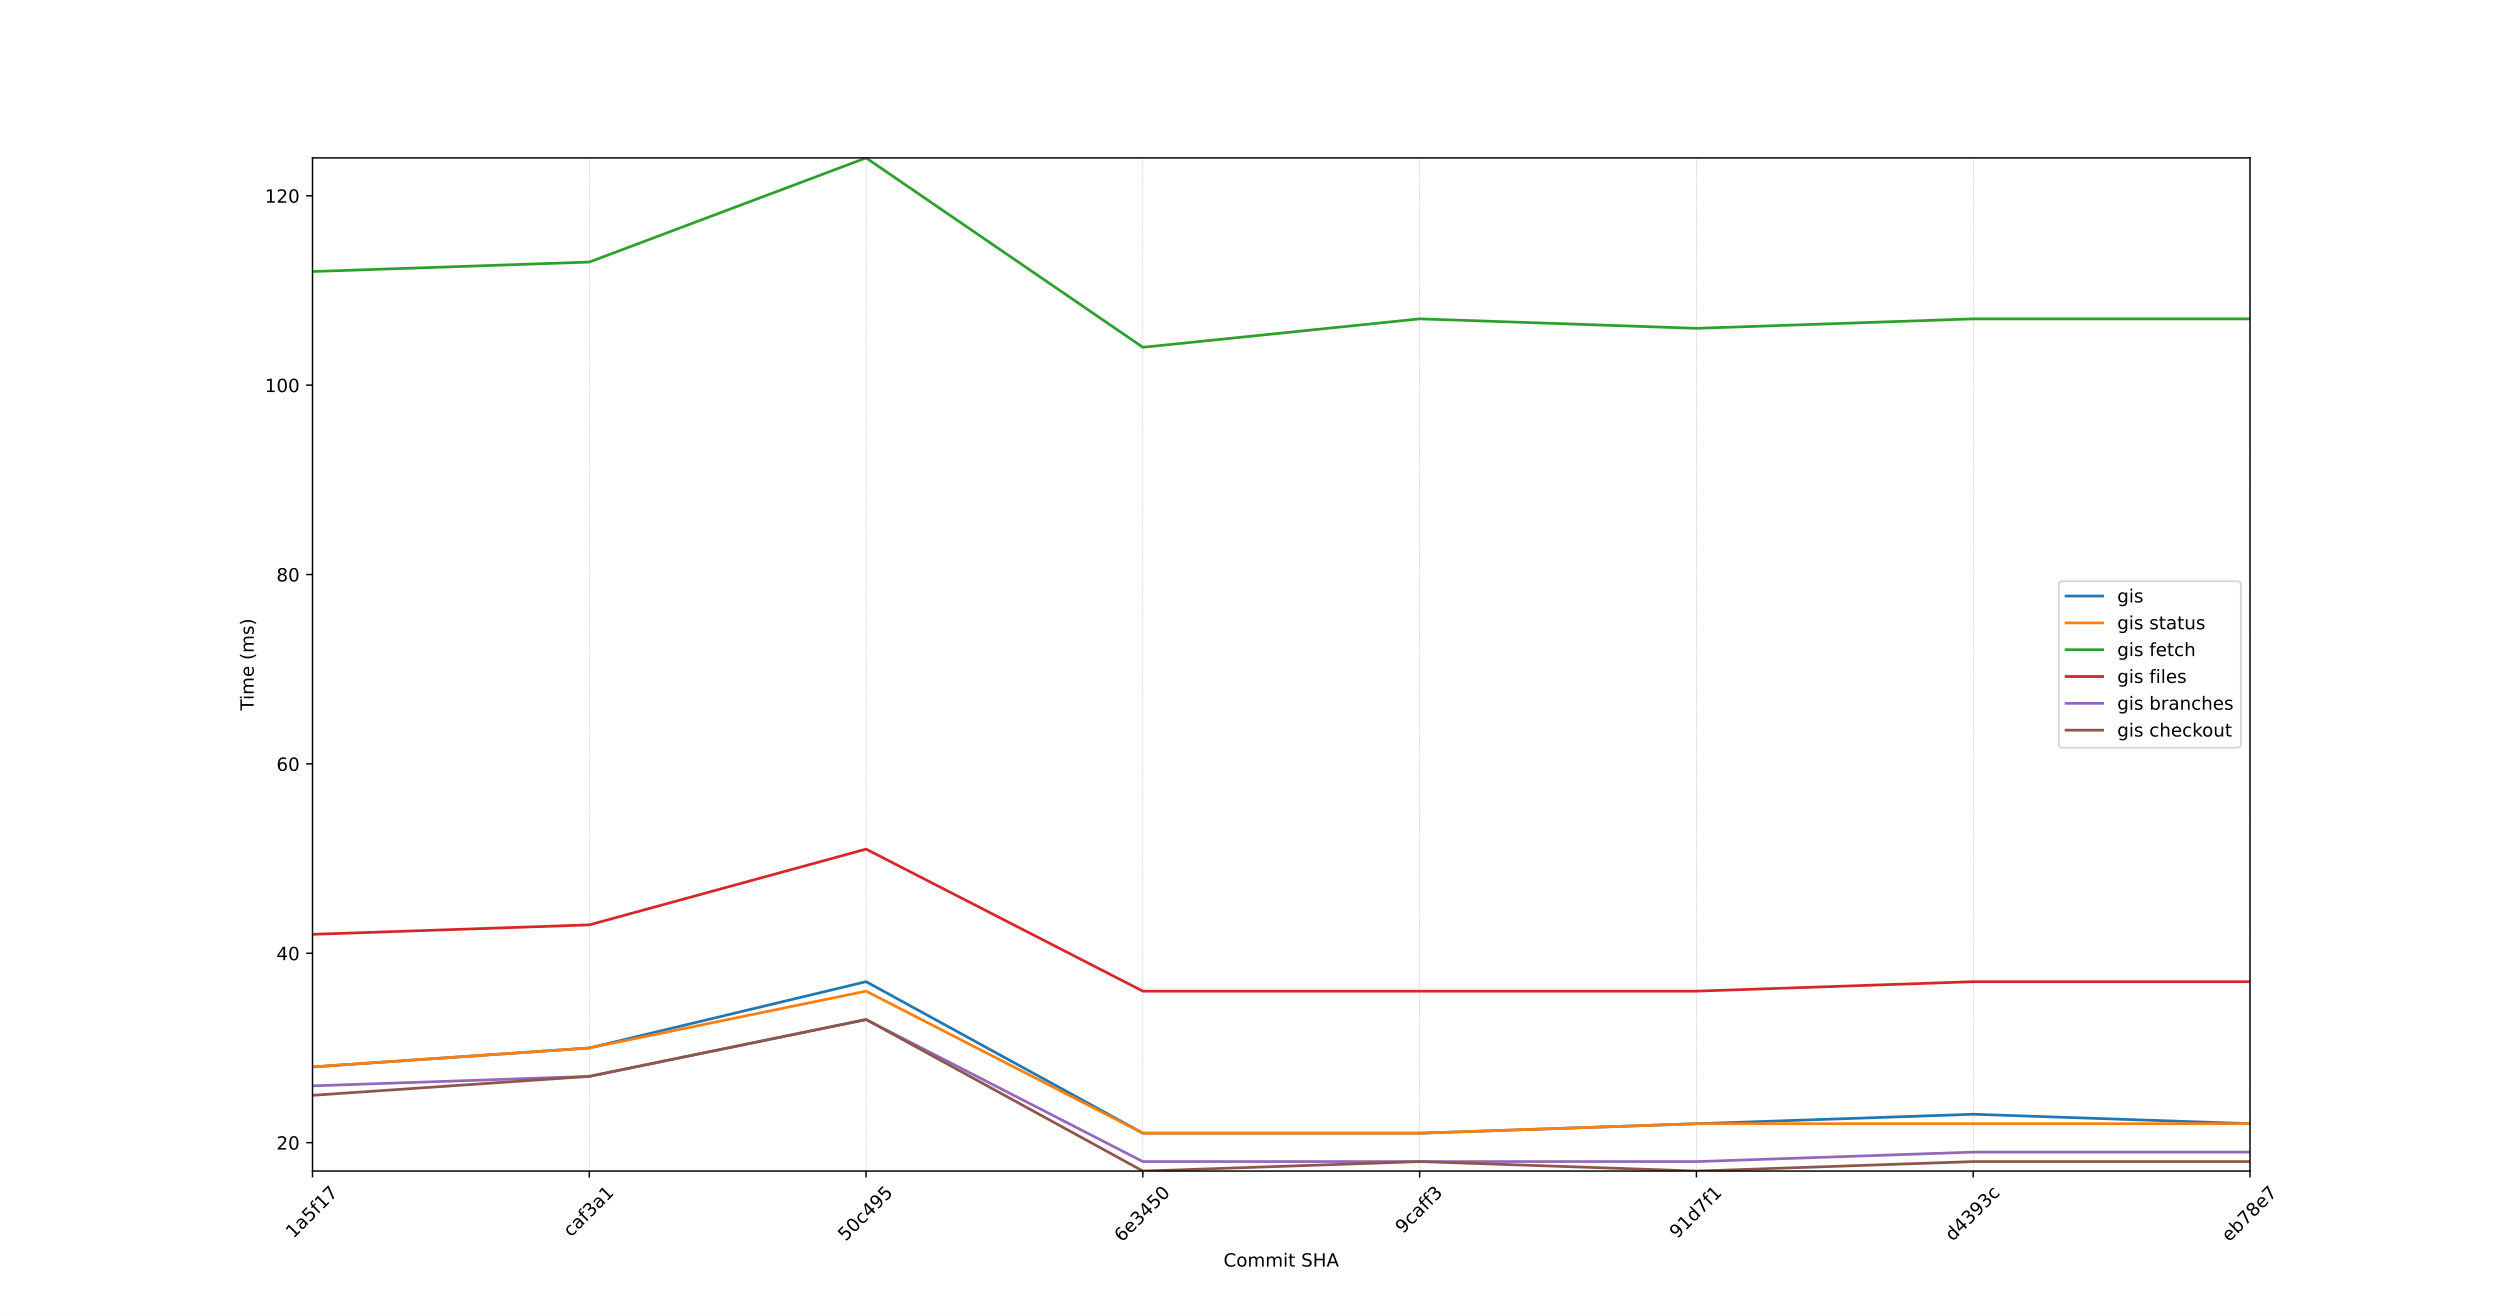
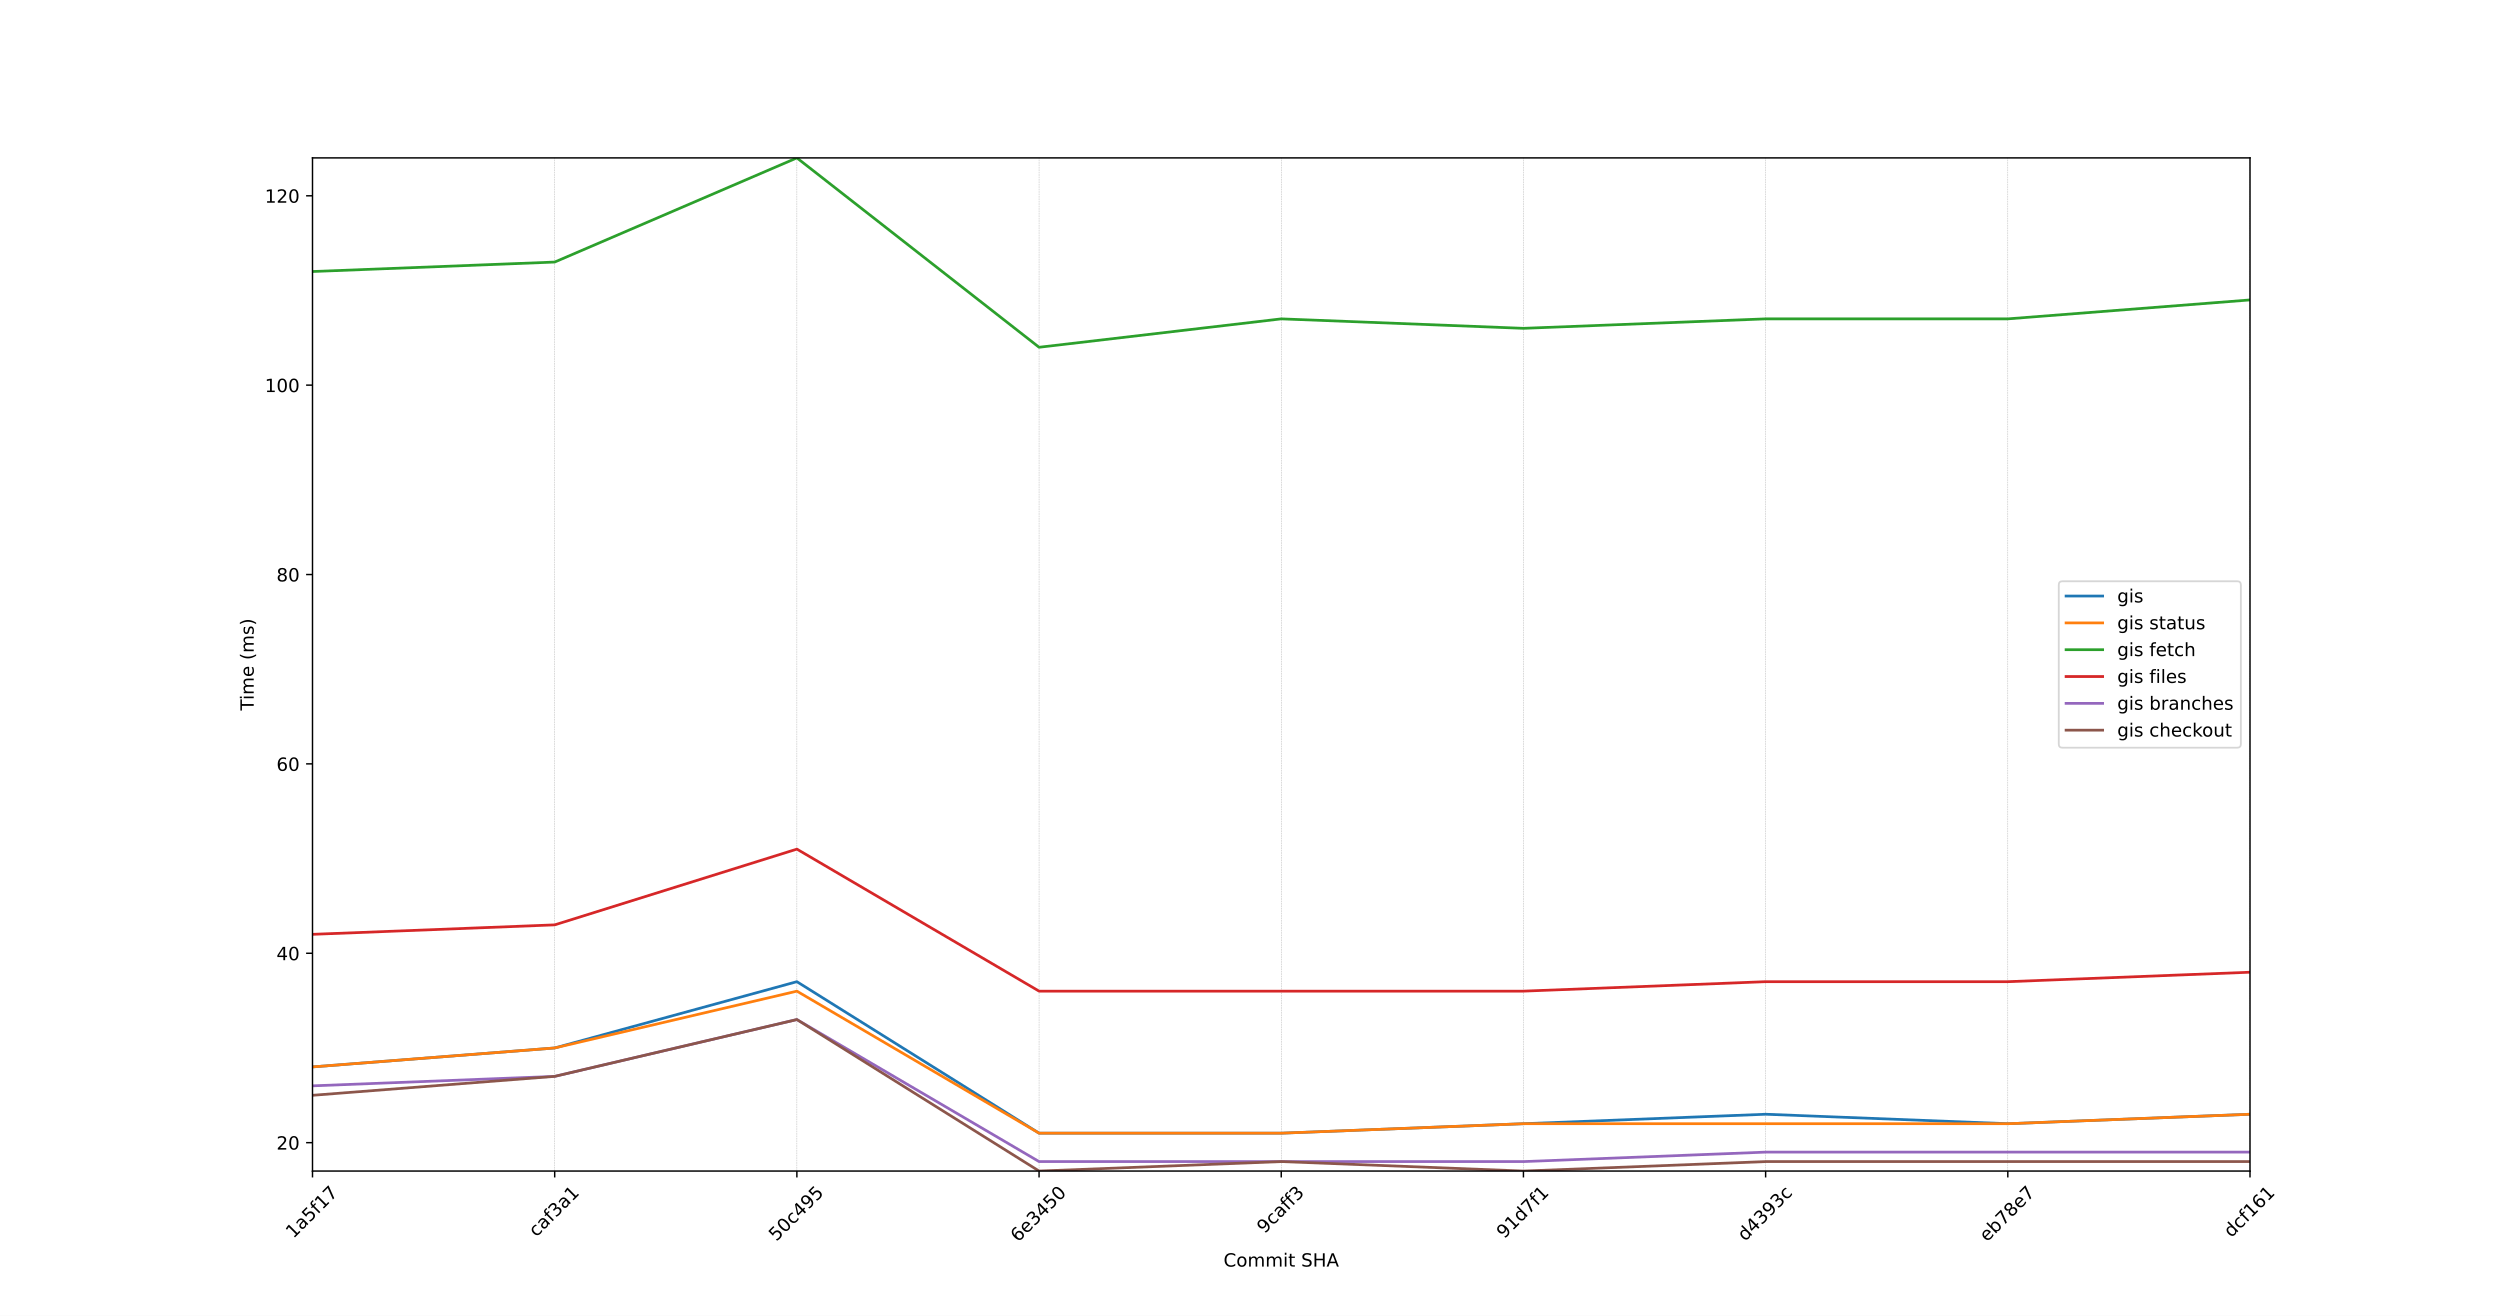
<svg xmlns="http://www.w3.org/2000/svg" xmlns:xlink="http://www.w3.org/1999/xlink" width="1368pt" height="720pt" viewBox="0 0 1368 720" version="1.1">
  <defs>
    <style type="text/css">*{stroke-linejoin: round; stroke-linecap: butt}</style>
  </defs>
  <g id="figure_1">
    <g id="patch_1">
      <path d="M 0 720  L 1368 720  L 1368 0  L 0 0  z " style="fill: #ffffff" />
    </g>
    <g id="axes_1">
      <g id="patch_2">
        <path d="M 171 640.8  L 1231.2 640.8  L 1231.2 86.4  L 171 86.4  z " style="fill: #ffffff" />
      </g>
      <g id="matplotlib.axis_1">
        <g id="xtick_1">
          <g id="line2d_1">
-             <path d="M 171 640.8  L 171 86.4  " clip-path="url(#p451a67a50d)" style="fill: none; stroke-dasharray: 0.925,0.4; stroke-dashoffset: 0; stroke: #b0b0b0; stroke-width: 0.25" />
+             <path d="M 171 640.8  L 171 86.4  " clip-path="url(#pd1e9ff029a)" style="fill: none; stroke-dasharray: 0.925,0.4; stroke-dashoffset: 0; stroke: #b0b0b0; stroke-width: 0.25" />
          </g>
          <g id="line2d_2">
            <defs>
-               <path id="mb577935bb5" d="M 0 0  L 0 3.5  " style="stroke: #000000; stroke-width: 0.8" />
-             </defs>
-             <g>
-               <use xlink:href="#mb577935bb5" x="171" y="640.8" style="stroke: #000000; stroke-width: 0.8" />
+               <path id="m71809aa776" d="M 0 0  L 0 3.5  " style="stroke: #000000; stroke-width: 0.8" />
+             </defs>
+             <g>
+               <use xlink:href="#m71809aa776" x="171" y="640.8" style="stroke: #000000; stroke-width: 0.8" />
            </g>
          </g>
          <g id="text_1">
            <g transform="translate(160.542 677.9913) rotate(-45) scale(0.1 -0.1)">
              <defs>
                <path id="DejaVuSans-31" d="M 794 531  L 1825 531  L 1825 4091  L 703 3866  L 703 4441  L 1819 4666  L 2450 4666  L 2450 531  L 3481 531  L 3481 0  L 794 0  L 794 531  z " transform="scale(0.015625)" />
                <path id="DejaVuSans-61" d="M 2194 1759  Q 1497 1759 1228 1600  Q 959 1441 959 1056  Q 959 750 1161 570  Q 1363 391 1709 391  Q 2188 391 2477 730  Q 2766 1069 2766 1631  L 2766 1759  L 2194 1759  z M 3341 1997  L 3341 0  L 2766 0  L 2766 531  Q 2569 213 2275 61  Q 1981 -91 1556 -91  Q 1019 -91 701 211  Q 384 513 384 1019  Q 384 1609 779 1909  Q 1175 2209 1959 2209  L 2766 2209  L 2766 2266  Q 2766 2663 2505 2880  Q 2244 3097 1772 3097  Q 1472 3097 1187 3025  Q 903 2953 641 2809  L 641 3341  Q 956 3463 1253 3523  Q 1550 3584 1831 3584  Q 2591 3584 2966 3190  Q 3341 2797 3341 1997  z " transform="scale(0.015625)" />
                <path id="DejaVuSans-35" d="M 691 4666  L 3169 4666  L 3169 4134  L 1269 4134  L 1269 2991  Q 1406 3038 1543 3061  Q 1681 3084 1819 3084  Q 2600 3084 3056 2656  Q 3513 2228 3513 1497  Q 3513 744 3044 326  Q 2575 -91 1722 -91  Q 1428 -91 1123 -41  Q 819 9 494 109  L 494 744  Q 775 591 1075 516  Q 1375 441 1709 441  Q 2250 441 2565 725  Q 2881 1009 2881 1497  Q 2881 1984 2565 2268  Q 2250 2553 1709 2553  Q 1456 2553 1204 2497  Q 953 2441 691 2322  L 691 4666  z " transform="scale(0.015625)" />
                <path id="DejaVuSans-66" d="M 2375 4863  L 2375 4384  L 1825 4384  Q 1516 4384 1395 4259  Q 1275 4134 1275 3809  L 1275 3500  L 2222 3500  L 2222 3053  L 1275 3053  L 1275 0  L 697 0  L 697 3053  L 147 3053  L 147 3500  L 697 3500  L 697 3744  Q 697 4328 969 4595  Q 1241 4863 1831 4863  L 2375 4863  z " transform="scale(0.015625)" />
                <path id="DejaVuSans-37" d="M 525 4666  L 3525 4666  L 3525 4397  L 1831 0  L 1172 0  L 2766 4134  L 525 4134  L 525 4666  z " transform="scale(0.015625)" />
              </defs>
              <use xlink:href="#DejaVuSans-31" />
              <use xlink:href="#DejaVuSans-61" x="63.623" />
              <use xlink:href="#DejaVuSans-35" x="124.902" />
              <use xlink:href="#DejaVuSans-66" x="188.525" />
              <use xlink:href="#DejaVuSans-31" x="223.73" />
              <use xlink:href="#DejaVuSans-37" x="287.354" />
            </g>
          </g>
        </g>
        <g id="xtick_2">
          <g id="line2d_3">
-             <path d="M 322.457 640.8  L 322.457 86.4  " clip-path="url(#p451a67a50d)" style="fill: none; stroke-dasharray: 0.925,0.4; stroke-dashoffset: 0; stroke: #b0b0b0; stroke-width: 0.25" />
+             <path d="M 303.525 640.8  L 303.525 86.4  " clip-path="url(#pd1e9ff029a)" style="fill: none; stroke-dasharray: 0.925,0.4; stroke-dashoffset: 0; stroke: #b0b0b0; stroke-width: 0.25" />
          </g>
          <g id="line2d_4">
            <g>
-               <use xlink:href="#mb577935bb5" x="322.457" y="640.8" style="stroke: #000000; stroke-width: 0.8" />
+               <use xlink:href="#m71809aa776" x="303.525" y="640.8" style="stroke: #000000; stroke-width: 0.8" />
            </g>
          </g>
          <g id="text_2">
-             <g transform="translate(312.3875 677.2145) rotate(-45) scale(0.1 -0.1)">
+             <g transform="translate(293.4554 677.2145) rotate(-45) scale(0.1 -0.1)">
              <defs>
                <path id="DejaVuSans-63" d="M 3122 3366  L 3122 2828  Q 2878 2963 2633 3030  Q 2388 3097 2138 3097  Q 1578 3097 1268 2742  Q 959 2388 959 1747  Q 959 1106 1268 751  Q 1578 397 2138 397  Q 2388 397 2633 464  Q 2878 531 3122 666  L 3122 134  Q 2881 22 2623 -34  Q 2366 -91 2075 -91  Q 1284 -91 818 406  Q 353 903 353 1747  Q 353 2603 823 3093  Q 1294 3584 2113 3584  Q 2378 3584 2631 3529  Q 2884 3475 3122 3366  z " transform="scale(0.015625)" />
                <path id="DejaVuSans-33" d="M 2597 2516  Q 3050 2419 3304 2112  Q 3559 1806 3559 1356  Q 3559 666 3084 287  Q 2609 -91 1734 -91  Q 1441 -91 1130 -33  Q 819 25 488 141  L 488 750  Q 750 597 1062 519  Q 1375 441 1716 441  Q 2309 441 2620 675  Q 2931 909 2931 1356  Q 2931 1769 2642 2001  Q 2353 2234 1838 2234  L 1294 2234  L 1294 2753  L 1863 2753  Q 2328 2753 2575 2939  Q 2822 3125 2822 3475  Q 2822 3834 2567 4026  Q 2313 4219 1838 4219  Q 1578 4219 1281 4162  Q 984 4106 628 3988  L 628 4550  Q 988 4650 1302 4700  Q 1616 4750 1894 4750  Q 2613 4750 3031 4423  Q 3450 4097 3450 3541  Q 3450 3153 3228 2886  Q 3006 2619 2597 2516  z " transform="scale(0.015625)" />
              </defs>
              <use xlink:href="#DejaVuSans-63" />
              <use xlink:href="#DejaVuSans-61" x="54.98" />
              <use xlink:href="#DejaVuSans-66" x="116.26" />
              <use xlink:href="#DejaVuSans-33" x="151.465" />
              <use xlink:href="#DejaVuSans-61" x="215.088" />
              <use xlink:href="#DejaVuSans-31" x="276.367" />
            </g>
          </g>
        </g>
        <g id="xtick_3">
          <g id="line2d_5">
-             <path d="M 473.914 640.8  L 473.914 86.4  " clip-path="url(#p451a67a50d)" style="fill: none; stroke-dasharray: 0.925,0.4; stroke-dashoffset: 0; stroke: #b0b0b0; stroke-width: 0.25" />
+             <path d="M 436.05 640.8  L 436.05 86.4  " clip-path="url(#pd1e9ff029a)" style="fill: none; stroke-dasharray: 0.925,0.4; stroke-dashoffset: 0; stroke: #b0b0b0; stroke-width: 0.25" />
          </g>
          <g id="line2d_6">
            <g>
-               <use xlink:href="#mb577935bb5" x="473.914" y="640.8" style="stroke: #000000; stroke-width: 0.8" />
+               <use xlink:href="#m71809aa776" x="436.05" y="640.8" style="stroke: #000000; stroke-width: 0.8" />
            </g>
          </g>
          <g id="text_3">
-             <g transform="translate(462.6741 679.5557) rotate(-45) scale(0.1 -0.1)">
+             <g transform="translate(424.8098 679.5557) rotate(-45) scale(0.1 -0.1)">
              <defs>
                <path id="DejaVuSans-30" d="M 2034 4250  Q 1547 4250 1301 3770  Q 1056 3291 1056 2328  Q 1056 1369 1301 889  Q 1547 409 2034 409  Q 2525 409 2770 889  Q 3016 1369 3016 2328  Q 3016 3291 2770 3770  Q 2525 4250 2034 4250  z M 2034 4750  Q 2819 4750 3233 4129  Q 3647 3509 3647 2328  Q 3647 1150 3233 529  Q 2819 -91 2034 -91  Q 1250 -91 836 529  Q 422 1150 422 2328  Q 422 3509 836 4129  Q 1250 4750 2034 4750  z " transform="scale(0.015625)" />
                <path id="DejaVuSans-34" d="M 2419 4116  L 825 1625  L 2419 1625  L 2419 4116  z M 2253 4666  L 3047 4666  L 3047 1625  L 3713 1625  L 3713 1100  L 3047 1100  L 3047 0  L 2419 0  L 2419 1100  L 313 1100  L 313 1709  L 2253 4666  z " transform="scale(0.015625)" />
                <path id="DejaVuSans-39" d="M 703 97  L 703 672  Q 941 559 1184 500  Q 1428 441 1663 441  Q 2288 441 2617 861  Q 2947 1281 2994 2138  Q 2813 1869 2534 1725  Q 2256 1581 1919 1581  Q 1219 1581 811 2004  Q 403 2428 403 3163  Q 403 3881 828 4315  Q 1253 4750 1959 4750  Q 2769 4750 3195 4129  Q 3622 3509 3622 2328  Q 3622 1225 3098 567  Q 2575 -91 1691 -91  Q 1453 -91 1209 -44  Q 966 3 703 97  z M 1959 2075  Q 2384 2075 2632 2365  Q 2881 2656 2881 3163  Q 2881 3666 2632 3958  Q 2384 4250 1959 4250  Q 1534 4250 1286 3958  Q 1038 3666 1038 3163  Q 1038 2656 1286 2365  Q 1534 2075 1959 2075  z " transform="scale(0.015625)" />
              </defs>
              <use xlink:href="#DejaVuSans-35" />
              <use xlink:href="#DejaVuSans-30" x="63.623" />
              <use xlink:href="#DejaVuSans-63" x="127.246" />
              <use xlink:href="#DejaVuSans-34" x="182.227" />
              <use xlink:href="#DejaVuSans-39" x="245.85" />
              <use xlink:href="#DejaVuSans-35" x="309.473" />
            </g>
          </g>
        </g>
        <g id="xtick_4">
          <g id="line2d_7">
-             <path d="M 625.371 640.8  L 625.371 86.4  " clip-path="url(#p451a67a50d)" style="fill: none; stroke-dasharray: 0.925,0.4; stroke-dashoffset: 0; stroke: #b0b0b0; stroke-width: 0.25" />
+             <path d="M 568.575 640.8  L 568.575 86.4  " clip-path="url(#pd1e9ff029a)" style="fill: none; stroke-dasharray: 0.925,0.4; stroke-dashoffset: 0; stroke: #b0b0b0; stroke-width: 0.25" />
          </g>
          <g id="line2d_8">
            <g>
-               <use xlink:href="#mb577935bb5" x="625.371" y="640.8" style="stroke: #000000; stroke-width: 0.8" />
+               <use xlink:href="#m71809aa776" x="568.575" y="640.8" style="stroke: #000000; stroke-width: 0.8" />
            </g>
          </g>
          <g id="text_4">
-             <g transform="translate(613.8997 680.0187) rotate(-45) scale(0.1 -0.1)">
+             <g transform="translate(557.1033 680.0187) rotate(-45) scale(0.1 -0.1)">
              <defs>
                <path id="DejaVuSans-36" d="M 2113 2584  Q 1688 2584 1439 2293  Q 1191 2003 1191 1497  Q 1191 994 1439 701  Q 1688 409 2113 409  Q 2538 409 2786 701  Q 3034 994 3034 1497  Q 3034 2003 2786 2293  Q 2538 2584 2113 2584  z M 3366 4563  L 3366 3988  Q 3128 4100 2886 4159  Q 2644 4219 2406 4219  Q 1781 4219 1451 3797  Q 1122 3375 1075 2522  Q 1259 2794 1537 2939  Q 1816 3084 2150 3084  Q 2853 3084 3261 2657  Q 3669 2231 3669 1497  Q 3669 778 3244 343  Q 2819 -91 2113 -91  Q 1303 -91 875 529  Q 447 1150 447 2328  Q 447 3434 972 4092  Q 1497 4750 2381 4750  Q 2619 4750 2861 4703  Q 3103 4656 3366 4563  z " transform="scale(0.015625)" />
                <path id="DejaVuSans-65" d="M 3597 1894  L 3597 1613  L 953 1613  Q 991 1019 1311 708  Q 1631 397 2203 397  Q 2534 397 2845 478  Q 3156 559 3463 722  L 3463 178  Q 3153 47 2828 -22  Q 2503 -91 2169 -91  Q 1331 -91 842 396  Q 353 884 353 1716  Q 353 2575 817 3079  Q 1281 3584 2069 3584  Q 2775 3584 3186 3129  Q 3597 2675 3597 1894  z M 3022 2063  Q 3016 2534 2758 2815  Q 2500 3097 2075 3097  Q 1594 3097 1305 2825  Q 1016 2553 972 2059  L 3022 2063  z " transform="scale(0.015625)" />
              </defs>
              <use xlink:href="#DejaVuSans-36" />
              <use xlink:href="#DejaVuSans-65" x="63.623" />
              <use xlink:href="#DejaVuSans-33" x="125.146" />
              <use xlink:href="#DejaVuSans-34" x="188.77" />
              <use xlink:href="#DejaVuSans-35" x="252.393" />
              <use xlink:href="#DejaVuSans-30" x="316.016" />
            </g>
          </g>
        </g>
        <g id="xtick_5">
          <g id="line2d_9">
-             <path d="M 776.829 640.8  L 776.829 86.4  " clip-path="url(#p451a67a50d)" style="fill: none; stroke-dasharray: 0.925,0.4; stroke-dashoffset: 0; stroke: #b0b0b0; stroke-width: 0.25" />
+             <path d="M 701.1 640.8  L 701.1 86.4  " clip-path="url(#pd1e9ff029a)" style="fill: none; stroke-dasharray: 0.925,0.4; stroke-dashoffset: 0; stroke: #b0b0b0; stroke-width: 0.25" />
          </g>
          <g id="line2d_10">
            <g>
-               <use xlink:href="#mb577935bb5" x="776.829" y="640.8" style="stroke: #000000; stroke-width: 0.8" />
+               <use xlink:href="#m71809aa776" x="701.1" y="640.8" style="stroke: #000000; stroke-width: 0.8" />
            </g>
          </g>
          <g id="text_5">
-             <g transform="translate(767.6809 675.3705) rotate(-45) scale(0.1 -0.1)">
+             <g transform="translate(691.9524 675.3705) rotate(-45) scale(0.1 -0.1)">
              <use xlink:href="#DejaVuSans-39" />
              <use xlink:href="#DejaVuSans-63" x="63.623" />
              <use xlink:href="#DejaVuSans-61" x="118.604" />
              <use xlink:href="#DejaVuSans-66" x="179.883" />
              <use xlink:href="#DejaVuSans-66" x="215.088" />
              <use xlink:href="#DejaVuSans-33" x="250.293" />
            </g>
          </g>
        </g>
        <g id="xtick_6">
          <g id="line2d_11">
-             <path d="M 928.286 640.8  L 928.286 86.4  " clip-path="url(#p451a67a50d)" style="fill: none; stroke-dasharray: 0.925,0.4; stroke-dashoffset: 0; stroke: #b0b0b0; stroke-width: 0.25" />
+             <path d="M 833.625 640.8  L 833.625 86.4  " clip-path="url(#pd1e9ff029a)" style="fill: none; stroke-dasharray: 0.925,0.4; stroke-dashoffset: 0; stroke: #b0b0b0; stroke-width: 0.25" />
          </g>
          <g id="line2d_12">
            <g>
-               <use xlink:href="#mb577935bb5" x="928.286" y="640.8" style="stroke: #000000; stroke-width: 0.8" />
+               <use xlink:href="#m71809aa776" x="833.625" y="640.8" style="stroke: #000000; stroke-width: 0.8" />
            </g>
          </g>
          <g id="text_6">
-             <g transform="translate(917.7498 678.147) rotate(-45) scale(0.1 -0.1)">
+             <g transform="translate(823.0891 678.147) rotate(-45) scale(0.1 -0.1)">
              <defs>
                <path id="DejaVuSans-64" d="M 2906 2969  L 2906 4863  L 3481 4863  L 3481 0  L 2906 0  L 2906 525  Q 2725 213 2448 61  Q 2172 -91 1784 -91  Q 1150 -91 751 415  Q 353 922 353 1747  Q 353 2572 751 3078  Q 1150 3584 1784 3584  Q 2172 3584 2448 3432  Q 2725 3281 2906 2969  z M 947 1747  Q 947 1113 1208 752  Q 1469 391 1925 391  Q 2381 391 2643 752  Q 2906 1113 2906 1747  Q 2906 2381 2643 2742  Q 2381 3103 1925 3103  Q 1469 3103 1208 2742  Q 947 2381 947 1747  z " transform="scale(0.015625)" />
              </defs>
              <use xlink:href="#DejaVuSans-39" />
              <use xlink:href="#DejaVuSans-31" x="63.623" />
              <use xlink:href="#DejaVuSans-64" x="127.246" />
              <use xlink:href="#DejaVuSans-37" x="190.723" />
              <use xlink:href="#DejaVuSans-66" x="254.346" />
              <use xlink:href="#DejaVuSans-31" x="289.551" />
            </g>
          </g>
        </g>
        <g id="xtick_7">
          <g id="line2d_13">
-             <path d="M 1079.743 640.8  L 1079.743 86.4  " clip-path="url(#p451a67a50d)" style="fill: none; stroke-dasharray: 0.925,0.4; stroke-dashoffset: 0; stroke: #b0b0b0; stroke-width: 0.25" />
+             <path d="M 966.15 640.8  L 966.15 86.4  " clip-path="url(#pd1e9ff029a)" style="fill: none; stroke-dasharray: 0.925,0.4; stroke-dashoffset: 0; stroke: #b0b0b0; stroke-width: 0.25" />
          </g>
          <g id="line2d_14">
            <g>
-               <use xlink:href="#mb577935bb5" x="1079.743" y="640.8" style="stroke: #000000; stroke-width: 0.8" />
+               <use xlink:href="#m71809aa776" x="966.15" y="640.8" style="stroke: #000000; stroke-width: 0.8" />
            </g>
          </g>
          <g id="text_7">
-             <g transform="translate(1068.508 679.5458) rotate(-45) scale(0.1 -0.1)">
+             <g transform="translate(954.9147 679.5458) rotate(-45) scale(0.1 -0.1)">
              <use xlink:href="#DejaVuSans-64" />
              <use xlink:href="#DejaVuSans-34" x="63.477" />
              <use xlink:href="#DejaVuSans-33" x="127.1" />
              <use xlink:href="#DejaVuSans-39" x="190.723" />
              <use xlink:href="#DejaVuSans-33" x="254.346" />
              <use xlink:href="#DejaVuSans-63" x="317.969" />
            </g>
          </g>
        </g>
        <g id="xtick_8">
          <g id="line2d_15">
-             <path d="M 1231.2 640.8  L 1231.2 86.4  " clip-path="url(#p451a67a50d)" style="fill: none; stroke-dasharray: 0.925,0.4; stroke-dashoffset: 0; stroke: #b0b0b0; stroke-width: 0.25" />
+             <path d="M 1098.675 640.8  L 1098.675 86.4  " clip-path="url(#pd1e9ff029a)" style="fill: none; stroke-dasharray: 0.925,0.4; stroke-dashoffset: 0; stroke: #b0b0b0; stroke-width: 0.25" />
          </g>
          <g id="line2d_16">
            <g>
-               <use xlink:href="#mb577935bb5" x="1231.2" y="640.8" style="stroke: #000000; stroke-width: 0.8" />
+               <use xlink:href="#m71809aa776" x="1098.675" y="640.8" style="stroke: #000000; stroke-width: 0.8" />
            </g>
          </g>
          <g id="text_8">
-             <g transform="translate(1219.807 679.8607) rotate(-45) scale(0.1 -0.1)">
+             <g transform="translate(1087.282 679.8607) rotate(-45) scale(0.1 -0.1)">
              <defs>
                <path id="DejaVuSans-62" d="M 3116 1747  Q 3116 2381 2855 2742  Q 2594 3103 2138 3103  Q 1681 3103 1420 2742  Q 1159 2381 1159 1747  Q 1159 1113 1420 752  Q 1681 391 2138 391  Q 2594 391 2855 752  Q 3116 1113 3116 1747  z M 1159 2969  Q 1341 3281 1617 3432  Q 1894 3584 2278 3584  Q 2916 3584 3314 3078  Q 3713 2572 3713 1747  Q 3713 922 3314 415  Q 2916 -91 2278 -91  Q 1894 -91 1617 61  Q 1341 213 1159 525  L 1159 0  L 581 0  L 581 4863  L 1159 4863  L 1159 2969  z " transform="scale(0.015625)" />
                <path id="DejaVuSans-38" d="M 2034 2216  Q 1584 2216 1326 1975  Q 1069 1734 1069 1313  Q 1069 891 1326 650  Q 1584 409 2034 409  Q 2484 409 2743 651  Q 3003 894 3003 1313  Q 3003 1734 2745 1975  Q 2488 2216 2034 2216  z M 1403 2484  Q 997 2584 770 2862  Q 544 3141 544 3541  Q 544 4100 942 4425  Q 1341 4750 2034 4750  Q 2731 4750 3128 4425  Q 3525 4100 3525 3541  Q 3525 3141 3298 2862  Q 3072 2584 2669 2484  Q 3125 2378 3379 2068  Q 3634 1759 3634 1313  Q 3634 634 3220 271  Q 2806 -91 2034 -91  Q 1263 -91 848 271  Q 434 634 434 1313  Q 434 1759 690 2068  Q 947 2378 1403 2484  z M 1172 3481  Q 1172 3119 1398 2916  Q 1625 2713 2034 2713  Q 2441 2713 2670 2916  Q 2900 3119 2900 3481  Q 2900 3844 2670 4047  Q 2441 4250 2034 4250  Q 1625 4250 1398 4047  Q 1172 3844 1172 3481  z " transform="scale(0.015625)" />
              </defs>
              <use xlink:href="#DejaVuSans-65" />
              <use xlink:href="#DejaVuSans-62" x="61.523" />
              <use xlink:href="#DejaVuSans-37" x="125" />
              <use xlink:href="#DejaVuSans-38" x="188.623" />
              <use xlink:href="#DejaVuSans-65" x="252.246" />
              <use xlink:href="#DejaVuSans-37" x="313.77" />
            </g>
          </g>
        </g>
-         <g id="text_9">
+         <g id="xtick_9">
+           <g id="line2d_17">
+             <path d="M 1231.2 640.8  L 1231.2 86.4  " clip-path="url(#pd1e9ff029a)" style="fill: none; stroke-dasharray: 0.925,0.4; stroke-dashoffset: 0; stroke: #b0b0b0; stroke-width: 0.25" />
+           </g>
+           <g id="line2d_18">
+             <g>
+               <use xlink:href="#m71809aa776" x="1231.2" y="640.8" style="stroke: #000000; stroke-width: 0.8" />
+             </g>
+           </g>
+           <g id="text_9">
+             <g transform="translate(1220.97 677.5361) rotate(-45) scale(0.1 -0.1)">
+               <use xlink:href="#DejaVuSans-64" />
+               <use xlink:href="#DejaVuSans-63" x="63.477" />
+               <use xlink:href="#DejaVuSans-66" x="118.457" />
+               <use xlink:href="#DejaVuSans-31" x="153.662" />
+               <use xlink:href="#DejaVuSans-36" x="217.285" />
+               <use xlink:href="#DejaVuSans-31" x="280.908" />
+             </g>
+           </g>
+         </g>
+         <g id="text_10">
          <g transform="translate(669.5156 693.0877) scale(0.1 -0.1)">
            <defs>
              <path id="DejaVuSans-43" d="M 4122 4306  L 4122 3641  Q 3803 3938 3442 4084  Q 3081 4231 2675 4231  Q 1875 4231 1450 3742  Q 1025 3253 1025 2328  Q 1025 1406 1450 917  Q 1875 428 2675 428  Q 3081 428 3442 575  Q 3803 722 4122 1019  L 4122 359  Q 3791 134 3420 21  Q 3050 -91 2638 -91  Q 1578 -91 968 557  Q 359 1206 359 2328  Q 359 3453 968 4101  Q 1578 4750 2638 4750  Q 3056 4750 3426 4639  Q 3797 4528 4122 4306  z " transform="scale(0.015625)" />
              <path id="DejaVuSans-6f" d="M 1959 3097  Q 1497 3097 1228 2736  Q 959 2375 959 1747  Q 959 1119 1226 758  Q 1494 397 1959 397  Q 2419 397 2687 759  Q 2956 1122 2956 1747  Q 2956 2369 2687 2733  Q 2419 3097 1959 3097  z M 1959 3584  Q 2709 3584 3137 3096  Q 3566 2609 3566 1747  Q 3566 888 3137 398  Q 2709 -91 1959 -91  Q 1206 -91 779 398  Q 353 888 353 1747  Q 353 2609 779 3096  Q 1206 3584 1959 3584  z " transform="scale(0.015625)" />
              <path id="DejaVuSans-6d" d="M 3328 2828  Q 3544 3216 3844 3400  Q 4144 3584 4550 3584  Q 5097 3584 5394 3201  Q 5691 2819 5691 2113  L 5691 0  L 5113 0  L 5113 2094  Q 5113 2597 4934 2840  Q 4756 3084 4391 3084  Q 3944 3084 3684 2787  Q 3425 2491 3425 1978  L 3425 0  L 2847 0  L 2847 2094  Q 2847 2600 2669 2842  Q 2491 3084 2119 3084  Q 1678 3084 1418 2786  Q 1159 2488 1159 1978  L 1159 0  L 581 0  L 581 3500  L 1159 3500  L 1159 2956  Q 1356 3278 1631 3431  Q 1906 3584 2284 3584  Q 2666 3584 2933 3390  Q 3200 3197 3328 2828  z " transform="scale(0.015625)" />
              <path id="DejaVuSans-69" d="M 603 3500  L 1178 3500  L 1178 0  L 603 0  L 603 3500  z M 603 4863  L 1178 4863  L 1178 4134  L 603 4134  L 603 4863  z " transform="scale(0.015625)" />
              <path id="DejaVuSans-74" d="M 1172 4494  L 1172 3500  L 2356 3500  L 2356 3053  L 1172 3053  L 1172 1153  Q 1172 725 1289 603  Q 1406 481 1766 481  L 2356 481  L 2356 0  L 1766 0  Q 1100 0 847 248  Q 594 497 594 1153  L 594 3053  L 172 3053  L 172 3500  L 594 3500  L 594 4494  L 1172 4494  z " transform="scale(0.015625)" />
              <path id="DejaVuSans-20" transform="scale(0.015625)" />
              <path id="DejaVuSans-53" d="M 3425 4513  L 3425 3897  Q 3066 4069 2747 4153  Q 2428 4238 2131 4238  Q 1616 4238 1336 4038  Q 1056 3838 1056 3469  Q 1056 3159 1242 3001  Q 1428 2844 1947 2747  L 2328 2669  Q 3034 2534 3370 2195  Q 3706 1856 3706 1288  Q 3706 609 3251 259  Q 2797 -91 1919 -91  Q 1588 -91 1214 -16  Q 841 59 441 206  L 441 856  Q 825 641 1194 531  Q 1563 422 1919 422  Q 2459 422 2753 634  Q 3047 847 3047 1241  Q 3047 1584 2836 1778  Q 2625 1972 2144 2069  L 1759 2144  Q 1053 2284 737 2584  Q 422 2884 422 3419  Q 422 4038 858 4394  Q 1294 4750 2059 4750  Q 2388 4750 2728 4690  Q 3069 4631 3425 4513  z " transform="scale(0.015625)" />
              <path id="DejaVuSans-48" d="M 628 4666  L 1259 4666  L 1259 2753  L 3553 2753  L 3553 4666  L 4184 4666  L 4184 0  L 3553 0  L 3553 2222  L 1259 2222  L 1259 0  L 628 0  L 628 4666  z " transform="scale(0.015625)" />
              <path id="DejaVuSans-41" d="M 2188 4044  L 1331 1722  L 3047 1722  L 2188 4044  z M 1831 4666  L 2547 4666  L 4325 0  L 3669 0  L 3244 1197  L 1141 1197  L 716 0  L 50 0  L 1831 4666  z " transform="scale(0.015625)" />
            </defs>
            <use xlink:href="#DejaVuSans-43" />
            <use xlink:href="#DejaVuSans-6f" x="69.824" />
            <use xlink:href="#DejaVuSans-6d" x="131.006" />
            <use xlink:href="#DejaVuSans-6d" x="228.418" />
            <use xlink:href="#DejaVuSans-69" x="325.83" />
            <use xlink:href="#DejaVuSans-74" x="353.613" />
            <use xlink:href="#DejaVuSans-20" x="392.822" />
            <use xlink:href="#DejaVuSans-53" x="424.609" />
            <use xlink:href="#DejaVuSans-48" x="488.086" />
            <use xlink:href="#DejaVuSans-41" x="563.281" />
          </g>
        </g>
      </g>
      <g id="matplotlib.axis_2">
        <g id="ytick_1">
-           <g id="line2d_17">
-             <defs>
-               <path id="m1b15a6a748" d="M 0 0  L -3.5 0  " style="stroke: #000000; stroke-width: 0.8" />
-             </defs>
-             <g>
-               <use xlink:href="#m1b15a6a748" x="171" y="625.256" style="stroke: #000000; stroke-width: 0.8" />
-             </g>
-           </g>
-           <g id="text_10">
+           <g id="line2d_19">
+             <defs>
+               <path id="m0a942d3bb1" d="M 0 0  L -3.5 0  " style="stroke: #000000; stroke-width: 0.8" />
+             </defs>
+             <g>
+               <use xlink:href="#m0a942d3bb1" x="171" y="625.256" style="stroke: #000000; stroke-width: 0.8" />
+             </g>
+           </g>
+           <g id="text_11">
            <g transform="translate(151.275 629.0553) scale(0.1 -0.1)">
              <defs>
                <path id="DejaVuSans-32" d="M 1228 531  L 3431 531  L 3431 0  L 469 0  L 469 531  Q 828 903 1448 1529  Q 2069 2156 2228 2338  Q 2531 2678 2651 2914  Q 2772 3150 2772 3378  Q 2772 3750 2511 3984  Q 2250 4219 1831 4219  Q 1534 4219 1204 4116  Q 875 4013 500 3803  L 500 4441  Q 881 4594 1212 4672  Q 1544 4750 1819 4750  Q 2544 4750 2975 4387  Q 3406 4025 3406 3419  Q 3406 3131 3298 2873  Q 3191 2616 2906 2266  Q 2828 2175 2409 1742  Q 1991 1309 1228 531  z " transform="scale(0.015625)" />
              </defs>
              <use xlink:href="#DejaVuSans-32" />
              <use xlink:href="#DejaVuSans-30" x="63.623" />
            </g>
          </g>
        </g>
        <g id="ytick_2">
-           <g id="line2d_18">
-             <g>
-               <use xlink:href="#m1b15a6a748" x="171" y="521.63" style="stroke: #000000; stroke-width: 0.8" />
-             </g>
-           </g>
-           <g id="text_11">
+           <g id="line2d_20">
+             <g>
+               <use xlink:href="#m0a942d3bb1" x="171" y="521.63" style="stroke: #000000; stroke-width: 0.8" />
+             </g>
+           </g>
+           <g id="text_12">
            <g transform="translate(151.275 525.4291) scale(0.1 -0.1)">
              <use xlink:href="#DejaVuSans-34" />
              <use xlink:href="#DejaVuSans-30" x="63.623" />
            </g>
          </g>
        </g>
        <g id="ytick_3">
-           <g id="line2d_19">
-             <g>
-               <use xlink:href="#m1b15a6a748" x="171" y="418.004" style="stroke: #000000; stroke-width: 0.8" />
-             </g>
-           </g>
-           <g id="text_12">
+           <g id="line2d_21">
+             <g>
+               <use xlink:href="#m0a942d3bb1" x="171" y="418.004" style="stroke: #000000; stroke-width: 0.8" />
+             </g>
+           </g>
+           <g id="text_13">
            <g transform="translate(151.275 421.803) scale(0.1 -0.1)">
              <use xlink:href="#DejaVuSans-36" />
              <use xlink:href="#DejaVuSans-30" x="63.623" />
            </g>
          </g>
        </g>
        <g id="ytick_4">
-           <g id="line2d_20">
-             <g>
-               <use xlink:href="#m1b15a6a748" x="171" y="314.378" style="stroke: #000000; stroke-width: 0.8" />
-             </g>
-           </g>
-           <g id="text_13">
+           <g id="line2d_22">
+             <g>
+               <use xlink:href="#m0a942d3bb1" x="171" y="314.378" style="stroke: #000000; stroke-width: 0.8" />
+             </g>
+           </g>
+           <g id="text_14">
            <g transform="translate(151.275 318.1768) scale(0.1 -0.1)">
              <use xlink:href="#DejaVuSans-38" />
              <use xlink:href="#DejaVuSans-30" x="63.623" />
            </g>
          </g>
        </g>
        <g id="ytick_5">
-           <g id="line2d_21">
-             <g>
-               <use xlink:href="#m1b15a6a748" x="171" y="210.751" style="stroke: #000000; stroke-width: 0.8" />
-             </g>
-           </g>
-           <g id="text_14">
+           <g id="line2d_23">
+             <g>
+               <use xlink:href="#m0a942d3bb1" x="171" y="210.751" style="stroke: #000000; stroke-width: 0.8" />
+             </g>
+           </g>
+           <g id="text_15">
            <g transform="translate(144.9125 214.5506) scale(0.1 -0.1)">
              <use xlink:href="#DejaVuSans-31" />
              <use xlink:href="#DejaVuSans-30" x="63.623" />
              <use xlink:href="#DejaVuSans-30" x="127.246" />
            </g>
          </g>
        </g>
        <g id="ytick_6">
-           <g id="line2d_22">
-             <g>
-               <use xlink:href="#m1b15a6a748" x="171" y="107.125" style="stroke: #000000; stroke-width: 0.8" />
-             </g>
-           </g>
-           <g id="text_15">
+           <g id="line2d_24">
+             <g>
+               <use xlink:href="#m0a942d3bb1" x="171" y="107.125" style="stroke: #000000; stroke-width: 0.8" />
+             </g>
+           </g>
+           <g id="text_16">
            <g transform="translate(144.9125 110.9245) scale(0.1 -0.1)">
              <use xlink:href="#DejaVuSans-31" />
              <use xlink:href="#DejaVuSans-32" x="63.623" />
              <use xlink:href="#DejaVuSans-30" x="127.246" />
            </g>
          </g>
        </g>
-         <g id="text_16">
+         <g id="text_17">
          <g transform="translate(138.8328 388.7992) rotate(-90) scale(0.1 -0.1)">
            <defs>
              <path id="DejaVuSans-54" d="M -19 4666  L 3928 4666  L 3928 4134  L 2272 4134  L 2272 0  L 1638 0  L 1638 4134  L -19 4134  L -19 4666  z " transform="scale(0.015625)" />
              <path id="DejaVuSans-28" d="M 1984 4856  Q 1566 4138 1362 3434  Q 1159 2731 1159 2009  Q 1159 1288 1364 580  Q 1569 -128 1984 -844  L 1484 -844  Q 1016 -109 783 600  Q 550 1309 550 2009  Q 550 2706 781 3412  Q 1013 4119 1484 4856  L 1984 4856  z " transform="scale(0.015625)" />
              <path id="DejaVuSans-73" d="M 2834 3397  L 2834 2853  Q 2591 2978 2328 3040  Q 2066 3103 1784 3103  Q 1356 3103 1142 2972  Q 928 2841 928 2578  Q 928 2378 1081 2264  Q 1234 2150 1697 2047  L 1894 2003  Q 2506 1872 2764 1633  Q 3022 1394 3022 966  Q 3022 478 2636 193  Q 2250 -91 1575 -91  Q 1294 -91 989 -36  Q 684 19 347 128  L 347 722  Q 666 556 975 473  Q 1284 391 1588 391  Q 1994 391 2212 530  Q 2431 669 2431 922  Q 2431 1156 2273 1281  Q 2116 1406 1581 1522  L 1381 1569  Q 847 1681 609 1914  Q 372 2147 372 2553  Q 372 3047 722 3315  Q 1072 3584 1716 3584  Q 2034 3584 2315 3537  Q 2597 3491 2834 3397  z " transform="scale(0.015625)" />
              <path id="DejaVuSans-29" d="M 513 4856  L 1013 4856  Q 1481 4119 1714 3412  Q 1947 2706 1947 2009  Q 1947 1309 1714 600  Q 1481 -109 1013 -844  L 513 -844  Q 928 -128 1133 580  Q 1338 1288 1338 2009  Q 1338 2731 1133 3434  Q 928 4138 513 4856  z " transform="scale(0.015625)" />
            </defs>
            <use xlink:href="#DejaVuSans-54" />
            <use xlink:href="#DejaVuSans-69" x="57.959" />
            <use xlink:href="#DejaVuSans-6d" x="85.742" />
            <use xlink:href="#DejaVuSans-65" x="183.154" />
            <use xlink:href="#DejaVuSans-20" x="244.678" />
            <use xlink:href="#DejaVuSans-28" x="276.465" />
            <use xlink:href="#DejaVuSans-6d" x="315.479" />
            <use xlink:href="#DejaVuSans-73" x="412.891" />
            <use xlink:href="#DejaVuSans-29" x="464.99" />
          </g>
        </g>
      </g>
-       <g id="line2d_23">
-         <path d="M 171 583.806  L 322.457 573.443  L 473.914 537.174  L 625.371 620.075  L 776.829 620.075  L 928.286 614.893  L 1079.743 609.712  L 1231.2 614.893  " clip-path="url(#p451a67a50d)" style="fill: none; stroke: #1f77b4; stroke-width: 1.5; stroke-linecap: square" />
-       </g>
-       <g id="line2d_24">
-         <path d="M 171 583.806  L 322.457 573.443  L 473.914 542.355  L 625.371 620.075  L 776.829 620.075  L 928.286 614.893  L 1079.743 614.893  L 1231.2 614.893  " clip-path="url(#p451a67a50d)" style="fill: none; stroke: #ff7f0e; stroke-width: 1.5; stroke-linecap: square" />
-       </g>
      <g id="line2d_25">
-         <path d="M 171 148.576  L 322.457 143.394  L 473.914 86.4  L 625.371 190.026  L 776.829 174.482  L 928.286 179.664  L 1079.743 174.482  L 1231.2 174.482  " clip-path="url(#p451a67a50d)" style="fill: none; stroke: #2ca02c; stroke-width: 1.5; stroke-linecap: square" />
+         <path d="M 171 583.806  L 303.525 573.443  L 436.05 537.174  L 568.575 620.075  L 701.1 620.075  L 833.625 614.893  L 966.15 609.712  L 1098.675 614.893  L 1231.2 609.712  " clip-path="url(#pd1e9ff029a)" style="fill: none; stroke: #1f77b4; stroke-width: 1.5; stroke-linecap: square" />
      </g>
      <g id="line2d_26">
-         <path d="M 171 511.267  L 322.457 506.086  L 473.914 464.636  L 625.371 542.355  L 776.829 542.355  L 928.286 542.355  L 1079.743 537.174  L 1231.2 537.174  " clip-path="url(#p451a67a50d)" style="fill: none; stroke: #d62728; stroke-width: 1.5; stroke-linecap: square" />
+         <path d="M 171 583.806  L 303.525 573.443  L 436.05 542.355  L 568.575 620.075  L 701.1 620.075  L 833.625 614.893  L 966.15 614.893  L 1098.675 614.893  L 1231.2 609.712  " clip-path="url(#pd1e9ff029a)" style="fill: none; stroke: #ff7f0e; stroke-width: 1.5; stroke-linecap: square" />
      </g>
      <g id="line2d_27">
-         <path d="M 171 594.168  L 322.457 588.987  L 473.914 557.899  L 625.371 635.619  L 776.829 635.619  L 928.286 635.619  L 1079.743 630.437  L 1231.2 630.437  " clip-path="url(#p451a67a50d)" style="fill: none; stroke: #9467bd; stroke-width: 1.5; stroke-linecap: square" />
+         <path d="M 171 148.576  L 303.525 143.394  L 436.05 86.4  L 568.575 190.026  L 701.1 174.482  L 833.625 179.664  L 966.15 174.482  L 1098.675 174.482  L 1231.2 164.12  " clip-path="url(#pd1e9ff029a)" style="fill: none; stroke: #2ca02c; stroke-width: 1.5; stroke-linecap: square" />
      </g>
      <g id="line2d_28">
-         <path d="M 171 599.35  L 322.457 588.987  L 473.914 557.899  L 625.371 640.8  L 776.829 635.619  L 928.286 640.8  L 1079.743 635.619  L 1231.2 635.619  " clip-path="url(#p451a67a50d)" style="fill: none; stroke: #8c564b; stroke-width: 1.5; stroke-linecap: square" />
+         <path d="M 171 511.267  L 303.525 506.086  L 436.05 464.636  L 568.575 542.355  L 701.1 542.355  L 833.625 542.355  L 966.15 537.174  L 1098.675 537.174  L 1231.2 531.993  " clip-path="url(#pd1e9ff029a)" style="fill: none; stroke: #d62728; stroke-width: 1.5; stroke-linecap: square" />
+       </g>
+       <g id="line2d_29">
+         <path d="M 171 594.168  L 303.525 588.987  L 436.05 557.899  L 568.575 635.619  L 701.1 635.619  L 833.625 635.619  L 966.15 630.437  L 1098.675 630.437  L 1231.2 630.437  " clip-path="url(#pd1e9ff029a)" style="fill: none; stroke: #9467bd; stroke-width: 1.5; stroke-linecap: square" />
+       </g>
+       <g id="line2d_30">
+         <path d="M 171 599.35  L 303.525 588.987  L 436.05 557.899  L 568.575 640.8  L 701.1 635.619  L 833.625 640.8  L 966.15 635.619  L 1098.675 635.619  L 1231.2 635.619  " clip-path="url(#pd1e9ff029a)" style="fill: none; stroke: #8c564b; stroke-width: 1.5; stroke-linecap: square" />
      </g>
      <g id="patch_3">
        <path d="M 171 640.8  L 171 86.4  " style="fill: none; stroke: #000000; stroke-width: 0.8; stroke-linejoin: miter; stroke-linecap: square" />
      </g>
      <g id="patch_4">
        <path d="M 1231.2 640.8  L 1231.2 86.4  " style="fill: none; stroke: #000000; stroke-width: 0.8; stroke-linejoin: miter; stroke-linecap: square" />
      </g>
      <g id="patch_5">
        <path d="M 171 640.8  L 1231.2 640.8  " style="fill: none; stroke: #000000; stroke-width: 0.8; stroke-linejoin: miter; stroke-linecap: square" />
      </g>
      <g id="patch_6">
        <path d="M 171 86.4  L 1231.2 86.4  " style="fill: none; stroke: #000000; stroke-width: 0.8; stroke-linejoin: miter; stroke-linecap: square" />
      </g>
      <g id="legend_1">
        <g id="patch_7">
          <path d="M 1128.562 409.134  L 1224.2 409.134  Q 1226.2 409.134 1226.2 407.134  L 1226.2 320.066  Q 1226.2 318.066 1224.2 318.066  L 1128.562 318.066  Q 1126.562 318.066 1126.562 320.066  L 1126.562 407.134  Q 1126.562 409.134 1128.562 409.134  z " style="fill: #ffffff; opacity: 0.8; stroke: #cccccc; stroke-linejoin: miter" />
        </g>
-         <g id="line2d_29">
+         <g id="line2d_31">
          <path d="M 1130.562 326.164  L 1140.562 326.164  L 1150.562 326.164  " style="fill: none; stroke: #1f77b4; stroke-width: 1.5; stroke-linecap: square" />
        </g>
-         <g id="text_17">
+         <g id="text_18">
          <g transform="translate(1158.562 329.6641) scale(0.1 -0.1)">
            <defs>
              <path id="DejaVuSans-67" d="M 2906 1791  Q 2906 2416 2648 2759  Q 2391 3103 1925 3103  Q 1463 3103 1205 2759  Q 947 2416 947 1791  Q 947 1169 1205 825  Q 1463 481 1925 481  Q 2391 481 2648 825  Q 2906 1169 2906 1791  z M 3481 434  Q 3481 -459 3084 -895  Q 2688 -1331 1869 -1331  Q 1566 -1331 1297 -1286  Q 1028 -1241 775 -1147  L 775 -588  Q 1028 -725 1275 -790  Q 1522 -856 1778 -856  Q 2344 -856 2625 -561  Q 2906 -266 2906 331  L 2906 616  Q 2728 306 2450 153  Q 2172 0 1784 0  Q 1141 0 747 490  Q 353 981 353 1791  Q 353 2603 747 3093  Q 1141 3584 1784 3584  Q 2172 3584 2450 3431  Q 2728 3278 2906 2969  L 2906 3500  L 3481 3500  L 3481 434  z " transform="scale(0.015625)" />
            </defs>
            <use xlink:href="#DejaVuSans-67" />
            <use xlink:href="#DejaVuSans-69" x="63.477" />
            <use xlink:href="#DejaVuSans-73" x="91.26" />
          </g>
        </g>
-         <g id="line2d_30">
+         <g id="line2d_32">
          <path d="M 1130.562 340.842  L 1140.562 340.842  L 1150.562 340.842  " style="fill: none; stroke: #ff7f0e; stroke-width: 1.5; stroke-linecap: square" />
        </g>
-         <g id="text_18">
+         <g id="text_19">
          <g transform="translate(1158.562 344.3422) scale(0.1 -0.1)">
            <defs>
              <path id="DejaVuSans-75" d="M 544 1381  L 544 3500  L 1119 3500  L 1119 1403  Q 1119 906 1312 657  Q 1506 409 1894 409  Q 2359 409 2629 706  Q 2900 1003 2900 1516  L 2900 3500  L 3475 3500  L 3475 0  L 2900 0  L 2900 538  Q 2691 219 2414 64  Q 2138 -91 1772 -91  Q 1169 -91 856 284  Q 544 659 544 1381  z M 1991 3584  L 1991 3584  z " transform="scale(0.015625)" />
            </defs>
            <use xlink:href="#DejaVuSans-67" />
            <use xlink:href="#DejaVuSans-69" x="63.477" />
            <use xlink:href="#DejaVuSans-73" x="91.26" />
            <use xlink:href="#DejaVuSans-20" x="143.359" />
            <use xlink:href="#DejaVuSans-73" x="175.146" />
            <use xlink:href="#DejaVuSans-74" x="227.246" />
            <use xlink:href="#DejaVuSans-61" x="266.455" />
            <use xlink:href="#DejaVuSans-74" x="327.734" />
            <use xlink:href="#DejaVuSans-75" x="366.943" />
            <use xlink:href="#DejaVuSans-73" x="430.322" />
          </g>
        </g>
-         <g id="line2d_31">
+         <g id="line2d_33">
          <path d="M 1130.562 355.52  L 1140.562 355.52  L 1150.562 355.52  " style="fill: none; stroke: #2ca02c; stroke-width: 1.5; stroke-linecap: square" />
        </g>
-         <g id="text_19">
+         <g id="text_20">
          <g transform="translate(1158.562 359.0203) scale(0.1 -0.1)">
            <defs>
              <path id="DejaVuSans-68" d="M 3513 2113  L 3513 0  L 2938 0  L 2938 2094  Q 2938 2591 2744 2837  Q 2550 3084 2163 3084  Q 1697 3084 1428 2787  Q 1159 2491 1159 1978  L 1159 0  L 581 0  L 581 4863  L 1159 4863  L 1159 2956  Q 1366 3272 1645 3428  Q 1925 3584 2291 3584  Q 2894 3584 3203 3211  Q 3513 2838 3513 2113  z " transform="scale(0.015625)" />
            </defs>
            <use xlink:href="#DejaVuSans-67" />
            <use xlink:href="#DejaVuSans-69" x="63.477" />
            <use xlink:href="#DejaVuSans-73" x="91.26" />
            <use xlink:href="#DejaVuSans-20" x="143.359" />
            <use xlink:href="#DejaVuSans-66" x="175.146" />
            <use xlink:href="#DejaVuSans-65" x="210.352" />
            <use xlink:href="#DejaVuSans-74" x="271.875" />
            <use xlink:href="#DejaVuSans-63" x="311.084" />
            <use xlink:href="#DejaVuSans-68" x="366.064" />
          </g>
        </g>
-         <g id="line2d_32">
+         <g id="line2d_34">
          <path d="M 1130.562 370.198  L 1140.562 370.198  L 1150.562 370.198  " style="fill: none; stroke: #d62728; stroke-width: 1.5; stroke-linecap: square" />
        </g>
-         <g id="text_20">
+         <g id="text_21">
          <g transform="translate(1158.562 373.6984) scale(0.1 -0.1)">
            <defs>
              <path id="DejaVuSans-6c" d="M 603 4863  L 1178 4863  L 1178 0  L 603 0  L 603 4863  z " transform="scale(0.015625)" />
            </defs>
            <use xlink:href="#DejaVuSans-67" />
            <use xlink:href="#DejaVuSans-69" x="63.477" />
            <use xlink:href="#DejaVuSans-73" x="91.26" />
            <use xlink:href="#DejaVuSans-20" x="143.359" />
            <use xlink:href="#DejaVuSans-66" x="175.146" />
            <use xlink:href="#DejaVuSans-69" x="210.352" />
            <use xlink:href="#DejaVuSans-6c" x="238.135" />
            <use xlink:href="#DejaVuSans-65" x="265.918" />
            <use xlink:href="#DejaVuSans-73" x="327.441" />
          </g>
        </g>
-         <g id="line2d_33">
+         <g id="line2d_35">
          <path d="M 1130.562 384.877  L 1140.562 384.877  L 1150.562 384.877  " style="fill: none; stroke: #9467bd; stroke-width: 1.5; stroke-linecap: square" />
        </g>
-         <g id="text_21">
+         <g id="text_22">
          <g transform="translate(1158.562 388.3766) scale(0.1 -0.1)">
            <defs>
              <path id="DejaVuSans-72" d="M 2631 2963  Q 2534 3019 2420 3045  Q 2306 3072 2169 3072  Q 1681 3072 1420 2755  Q 1159 2438 1159 1844  L 1159 0  L 581 0  L 581 3500  L 1159 3500  L 1159 2956  Q 1341 3275 1631 3429  Q 1922 3584 2338 3584  Q 2397 3584 2469 3576  Q 2541 3569 2628 3553  L 2631 2963  z " transform="scale(0.015625)" />
              <path id="DejaVuSans-6e" d="M 3513 2113  L 3513 0  L 2938 0  L 2938 2094  Q 2938 2591 2744 2837  Q 2550 3084 2163 3084  Q 1697 3084 1428 2787  Q 1159 2491 1159 1978  L 1159 0  L 581 0  L 581 3500  L 1159 3500  L 1159 2956  Q 1366 3272 1645 3428  Q 1925 3584 2291 3584  Q 2894 3584 3203 3211  Q 3513 2838 3513 2113  z " transform="scale(0.015625)" />
            </defs>
            <use xlink:href="#DejaVuSans-67" />
            <use xlink:href="#DejaVuSans-69" x="63.477" />
            <use xlink:href="#DejaVuSans-73" x="91.26" />
            <use xlink:href="#DejaVuSans-20" x="143.359" />
            <use xlink:href="#DejaVuSans-62" x="175.146" />
            <use xlink:href="#DejaVuSans-72" x="238.623" />
            <use xlink:href="#DejaVuSans-61" x="279.736" />
            <use xlink:href="#DejaVuSans-6e" x="341.016" />
            <use xlink:href="#DejaVuSans-63" x="404.395" />
            <use xlink:href="#DejaVuSans-68" x="459.375" />
            <use xlink:href="#DejaVuSans-65" x="522.754" />
            <use xlink:href="#DejaVuSans-73" x="584.277" />
          </g>
        </g>
-         <g id="line2d_34">
+         <g id="line2d_36">
          <path d="M 1130.562 399.555  L 1140.562 399.555  L 1150.562 399.555  " style="fill: none; stroke: #8c564b; stroke-width: 1.5; stroke-linecap: square" />
        </g>
-         <g id="text_22">
+         <g id="text_23">
          <g transform="translate(1158.562 403.0547) scale(0.1 -0.1)">
            <defs>
              <path id="DejaVuSans-6b" d="M 581 4863  L 1159 4863  L 1159 1991  L 2875 3500  L 3609 3500  L 1753 1863  L 3688 0  L 2938 0  L 1159 1709  L 1159 0  L 581 0  L 581 4863  z " transform="scale(0.015625)" />
            </defs>
            <use xlink:href="#DejaVuSans-67" />
            <use xlink:href="#DejaVuSans-69" x="63.477" />
            <use xlink:href="#DejaVuSans-73" x="91.26" />
            <use xlink:href="#DejaVuSans-20" x="143.359" />
            <use xlink:href="#DejaVuSans-63" x="175.146" />
            <use xlink:href="#DejaVuSans-68" x="230.127" />
            <use xlink:href="#DejaVuSans-65" x="293.506" />
            <use xlink:href="#DejaVuSans-63" x="355.029" />
            <use xlink:href="#DejaVuSans-6b" x="410.01" />
            <use xlink:href="#DejaVuSans-6f" x="464.295" />
            <use xlink:href="#DejaVuSans-75" x="525.477" />
            <use xlink:href="#DejaVuSans-74" x="588.855" />
          </g>
        </g>
      </g>
    </g>
  </g>
  <defs>
-     <clipPath id="p451a67a50d">
+     <clipPath id="pd1e9ff029a">
      <rect x="171" y="86.4" width="1060.2" height="554.4" />
    </clipPath>
  </defs>
</svg>
